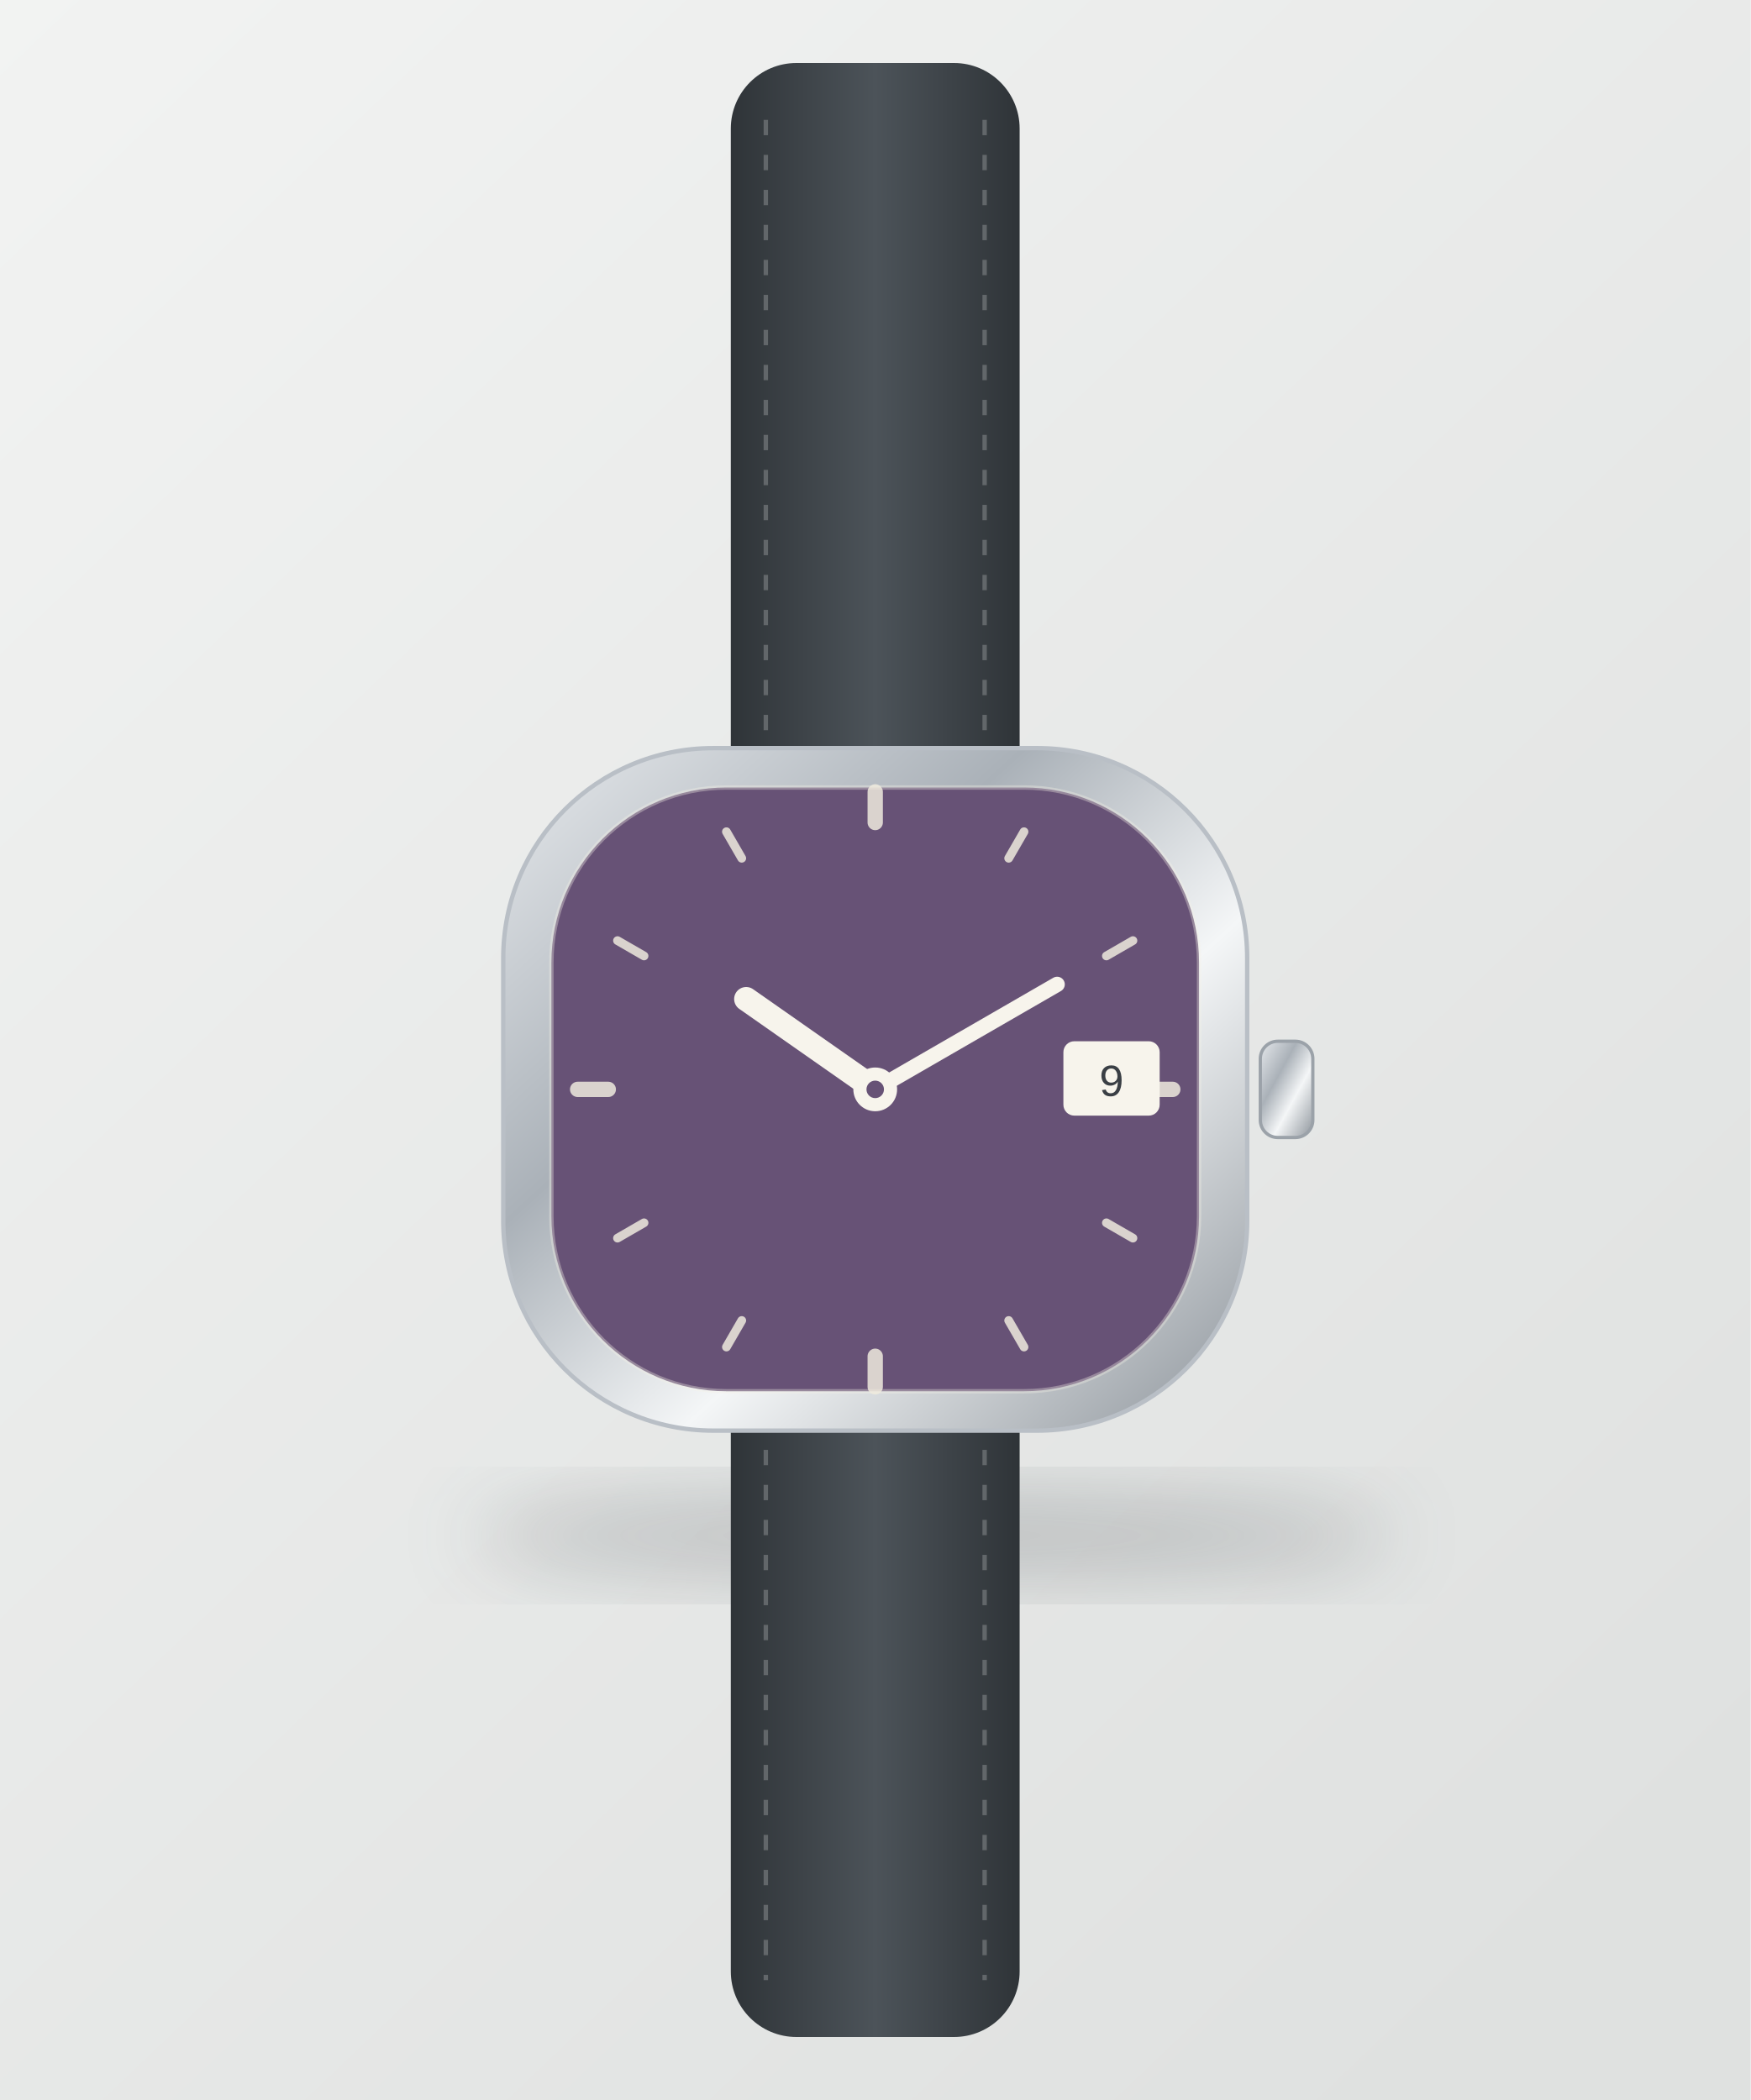
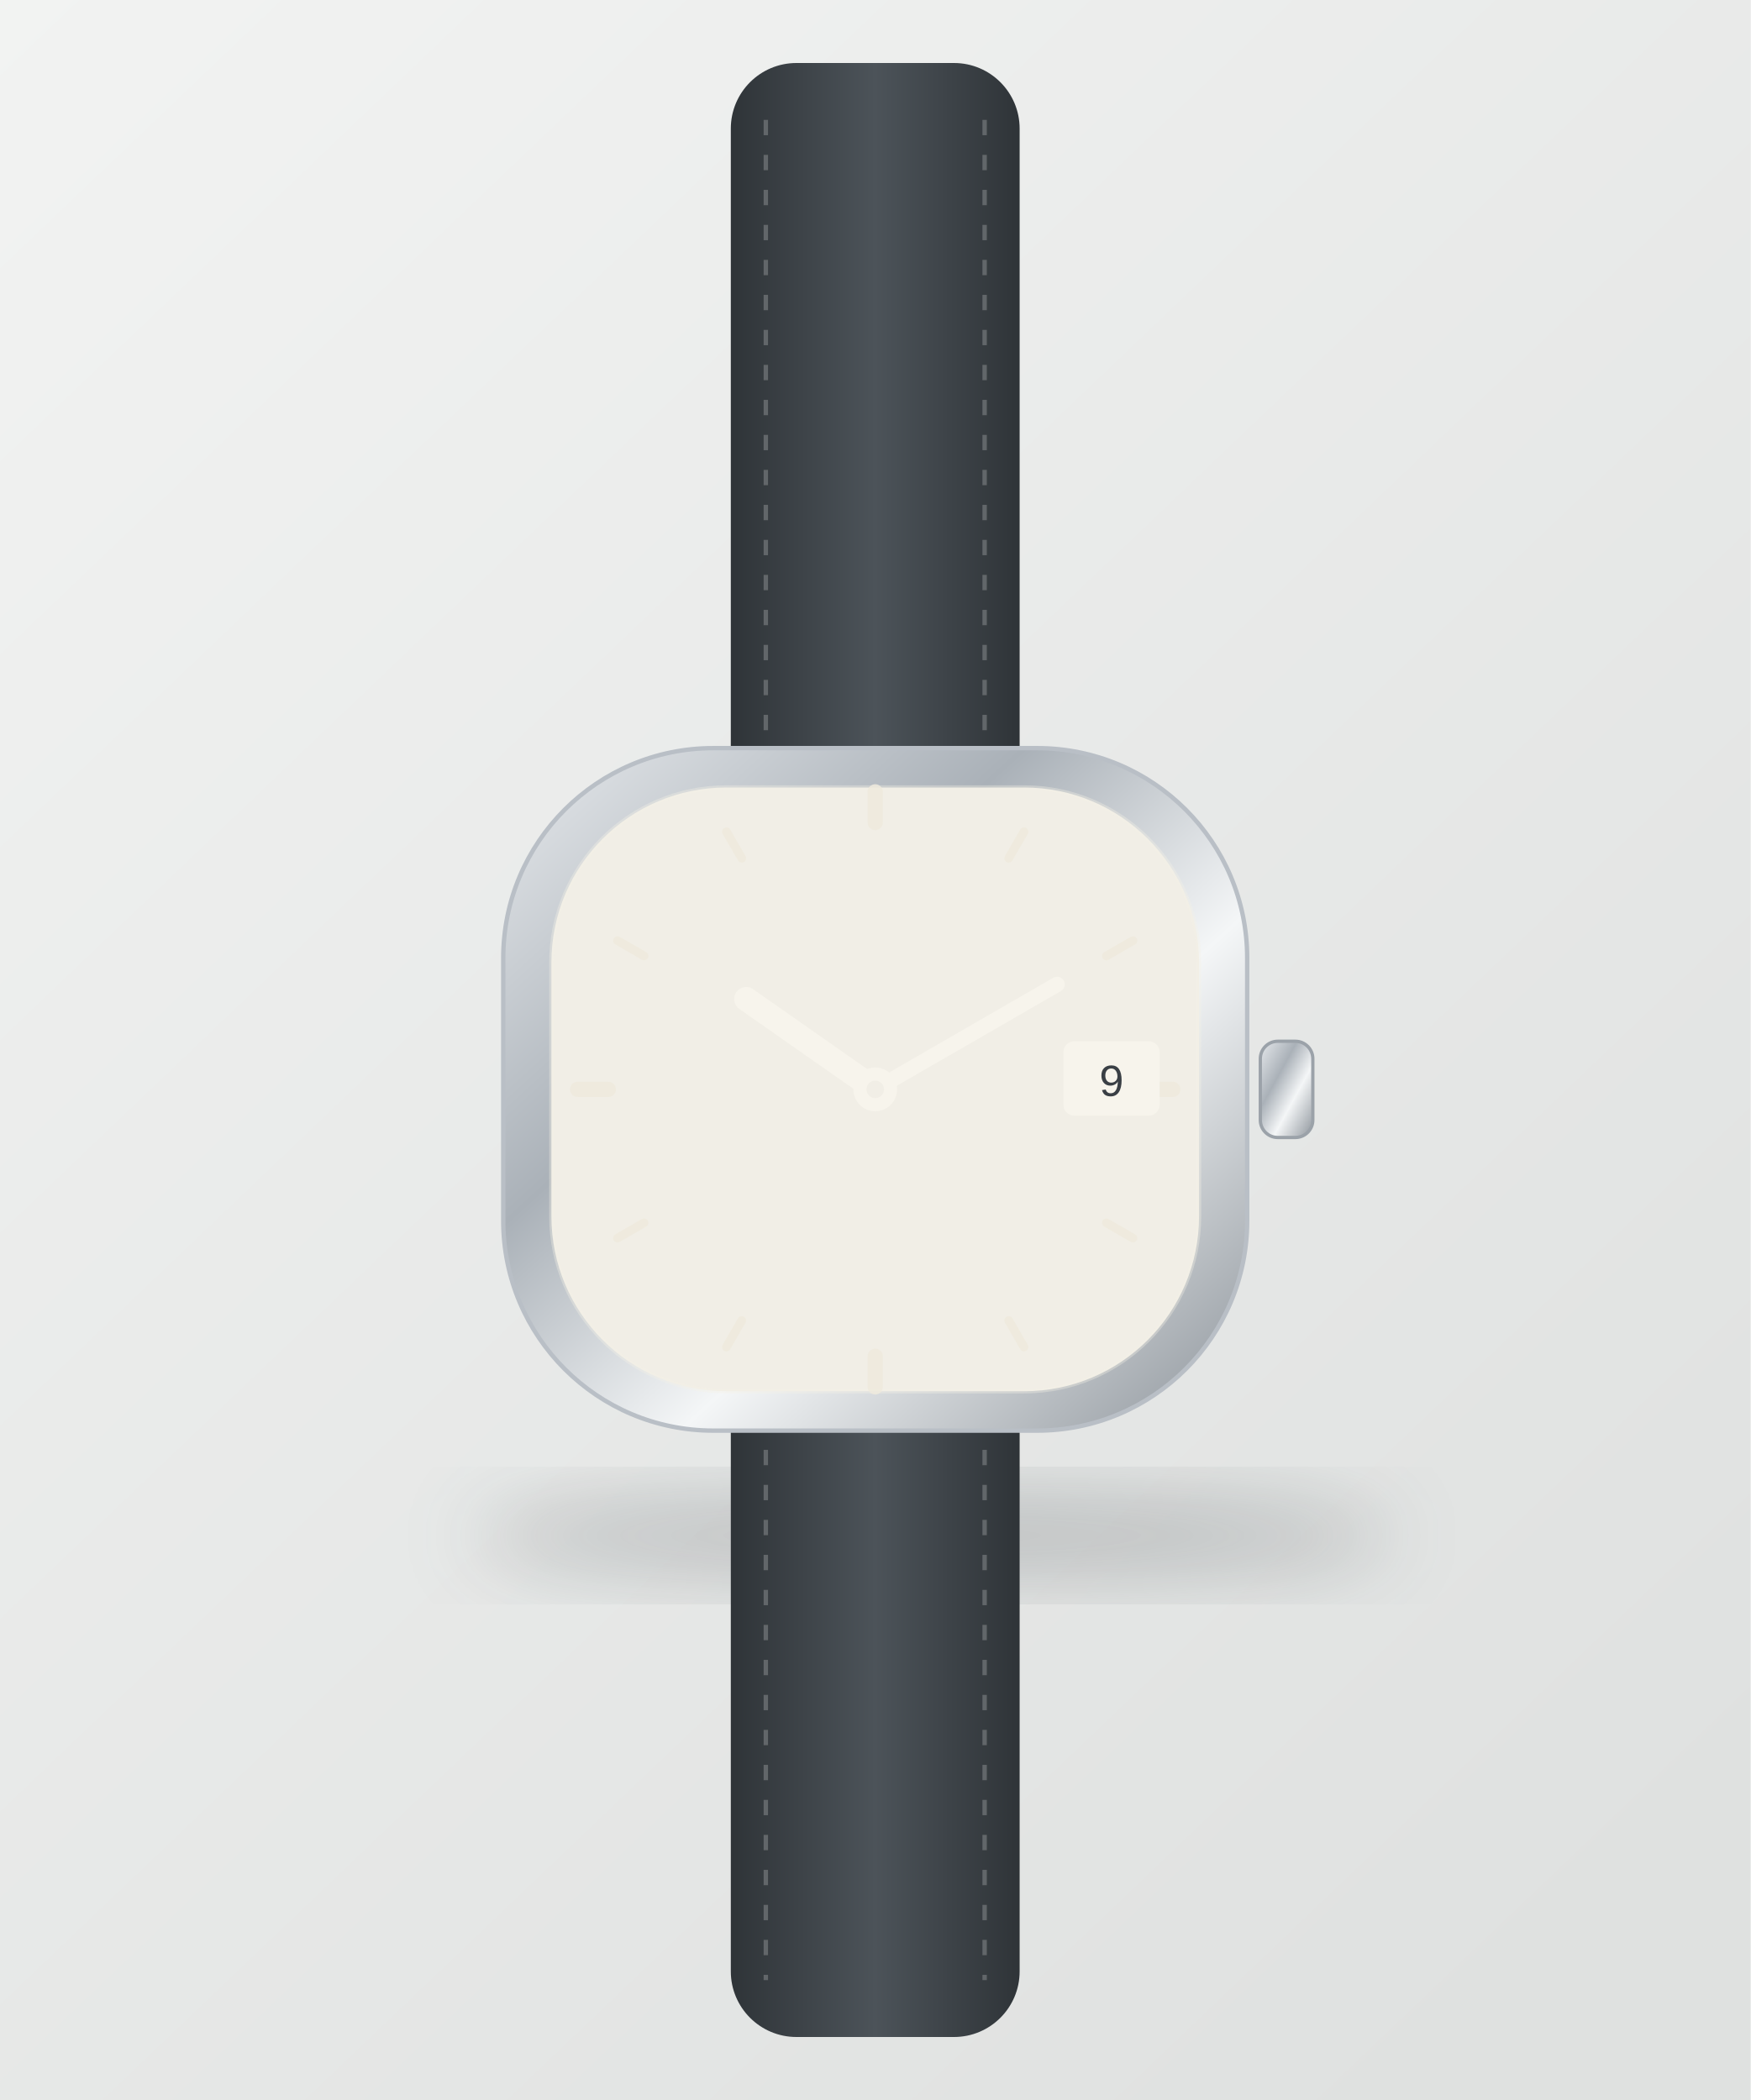
<svg xmlns="http://www.w3.org/2000/svg" width="800" height="960" viewBox="0 0 800 960" role="img" aria-labelledby="title desc">
  <defs>
    <linearGradient id="bg" x2=".8" y2="1">
      <stop stop-color="#f2f3f2" />
      <stop offset="1" stop-color="#dfe1e0" />
    </linearGradient>
    <linearGradient id="band" x1="0" x2="1">
      <stop stop-color="#2f3438" />
      <stop offset=".5" stop-color="#4c5359" />
      <stop offset="1" stop-color="#2f3438" />
    </linearGradient>
    <linearGradient id="metal" x2="1" y2="1">
      <stop stop-color="#e6e9ec" />
      <stop offset=".35" stop-color="#aab1b8" />
      <stop offset=".62" stop-color="#f4f6f7" />
      <stop offset="1" stop-color="#8d949b" />
    </linearGradient>
    <filter id="shadow">
      <feGaussianBlur stdDeviation="18" />
    </filter>
  </defs>
  <rect width="800" height="960" fill="url(#bg)" />
  <ellipse cx="426" cy="702" rx="210" ry="26" fill="#3b4147" opacity=".2" filter="url(#shadow)" />
  <g transform="">
    <rect x="334" y="28.8" width="132" height="902.4" rx="30" fill="url(#band)" />
    <line x1="350" y1="54.8" x2="350" y2="905.2" stroke="#fff" stroke-opacity=".22" stroke-width="2" stroke-dasharray="7 9" />
    <line x1="450" y1="54.8" x2="450" y2="905.2" stroke="#fff" stroke-opacity=".22" stroke-width="2" stroke-dasharray="7 9" />
    <rect x="576" y="476" width="24" height="44" rx="8" fill="url(#metal)" stroke="#9ba2a9" stroke-width="1.5" />
    <rect x="230" y="342" width="340" height="312" rx="96" fill="url(#metal)" stroke="#b9bfc6" stroke-width="2" />
-     <rect x="252" y="360" width="296" height="276" rx="80" fill="#675276" />
+     <rect x="252" y="360" width="296" height="276" rx="80" fill="#f1eee6" />
    <rect x="252" y="360" width="296" height="276" rx="80" fill="none" stroke="#f4f0e6" stroke-opacity=".35" stroke-width="2" />
    <line x1="400.00" y1="376.00" x2="400.00" y2="362.00" stroke="#efeadd" stroke-opacity=".85" stroke-width="7" stroke-linecap="round" />
    <line x1="461.00" y1="392.34" x2="468.00" y2="380.22" stroke="#efeadd" stroke-opacity=".85" stroke-width="4" stroke-linecap="round" />
    <line x1="505.66" y1="437.00" x2="517.78" y2="430.00" stroke="#efeadd" stroke-opacity=".85" stroke-width="4" stroke-linecap="round" />
    <line x1="522.00" y1="498.00" x2="536.00" y2="498.00" stroke="#efeadd" stroke-opacity=".85" stroke-width="7" stroke-linecap="round" />
    <line x1="505.66" y1="559.00" x2="517.78" y2="566.00" stroke="#efeadd" stroke-opacity=".85" stroke-width="4" stroke-linecap="round" />
    <line x1="461.00" y1="603.66" x2="468.00" y2="615.78" stroke="#efeadd" stroke-opacity=".85" stroke-width="4" stroke-linecap="round" />
    <line x1="400.00" y1="620.00" x2="400.00" y2="634.00" stroke="#efeadd" stroke-opacity=".85" stroke-width="7" stroke-linecap="round" />
    <line x1="339.00" y1="603.66" x2="332.00" y2="615.78" stroke="#efeadd" stroke-opacity=".85" stroke-width="4" stroke-linecap="round" />
    <line x1="294.34" y1="559.00" x2="282.22" y2="566.00" stroke="#efeadd" stroke-opacity=".85" stroke-width="4" stroke-linecap="round" />
    <line x1="278.00" y1="498.00" x2="264.00" y2="498.00" stroke="#efeadd" stroke-opacity=".85" stroke-width="7" stroke-linecap="round" />
    <line x1="294.34" y1="437.00" x2="282.22" y2="430.00" stroke="#efeadd" stroke-opacity=".85" stroke-width="4" stroke-linecap="round" />
    <line x1="339.00" y1="392.34" x2="332.00" y2="380.22" stroke="#efeadd" stroke-opacity=".85" stroke-width="4" stroke-linecap="round" />
    <line x1="400" y1="498" x2="341.02" y2="456.70" stroke="#f7f4ec" stroke-width="11" stroke-linecap="round" />
    <line x1="400" y1="498" x2="483.14" y2="450.00" stroke="#f7f4ec" stroke-width="7" stroke-linecap="round" />
    <circle cx="400" cy="498" r="10" fill="#f7f4ec" />
-     <circle cx="400" cy="498" r="4" fill="#675276" />
+     <circle cx="400" cy="498" r="4" fill="#f1eee6" />
    <rect x="486" y="476" width="44" height="34" rx="5" fill="#f7f4ec" />
    <text x="508" y="501" text-anchor="middle" font-family="Arial,sans-serif" font-size="20" fill="#3a3f45">9</text>
  </g>
</svg>
